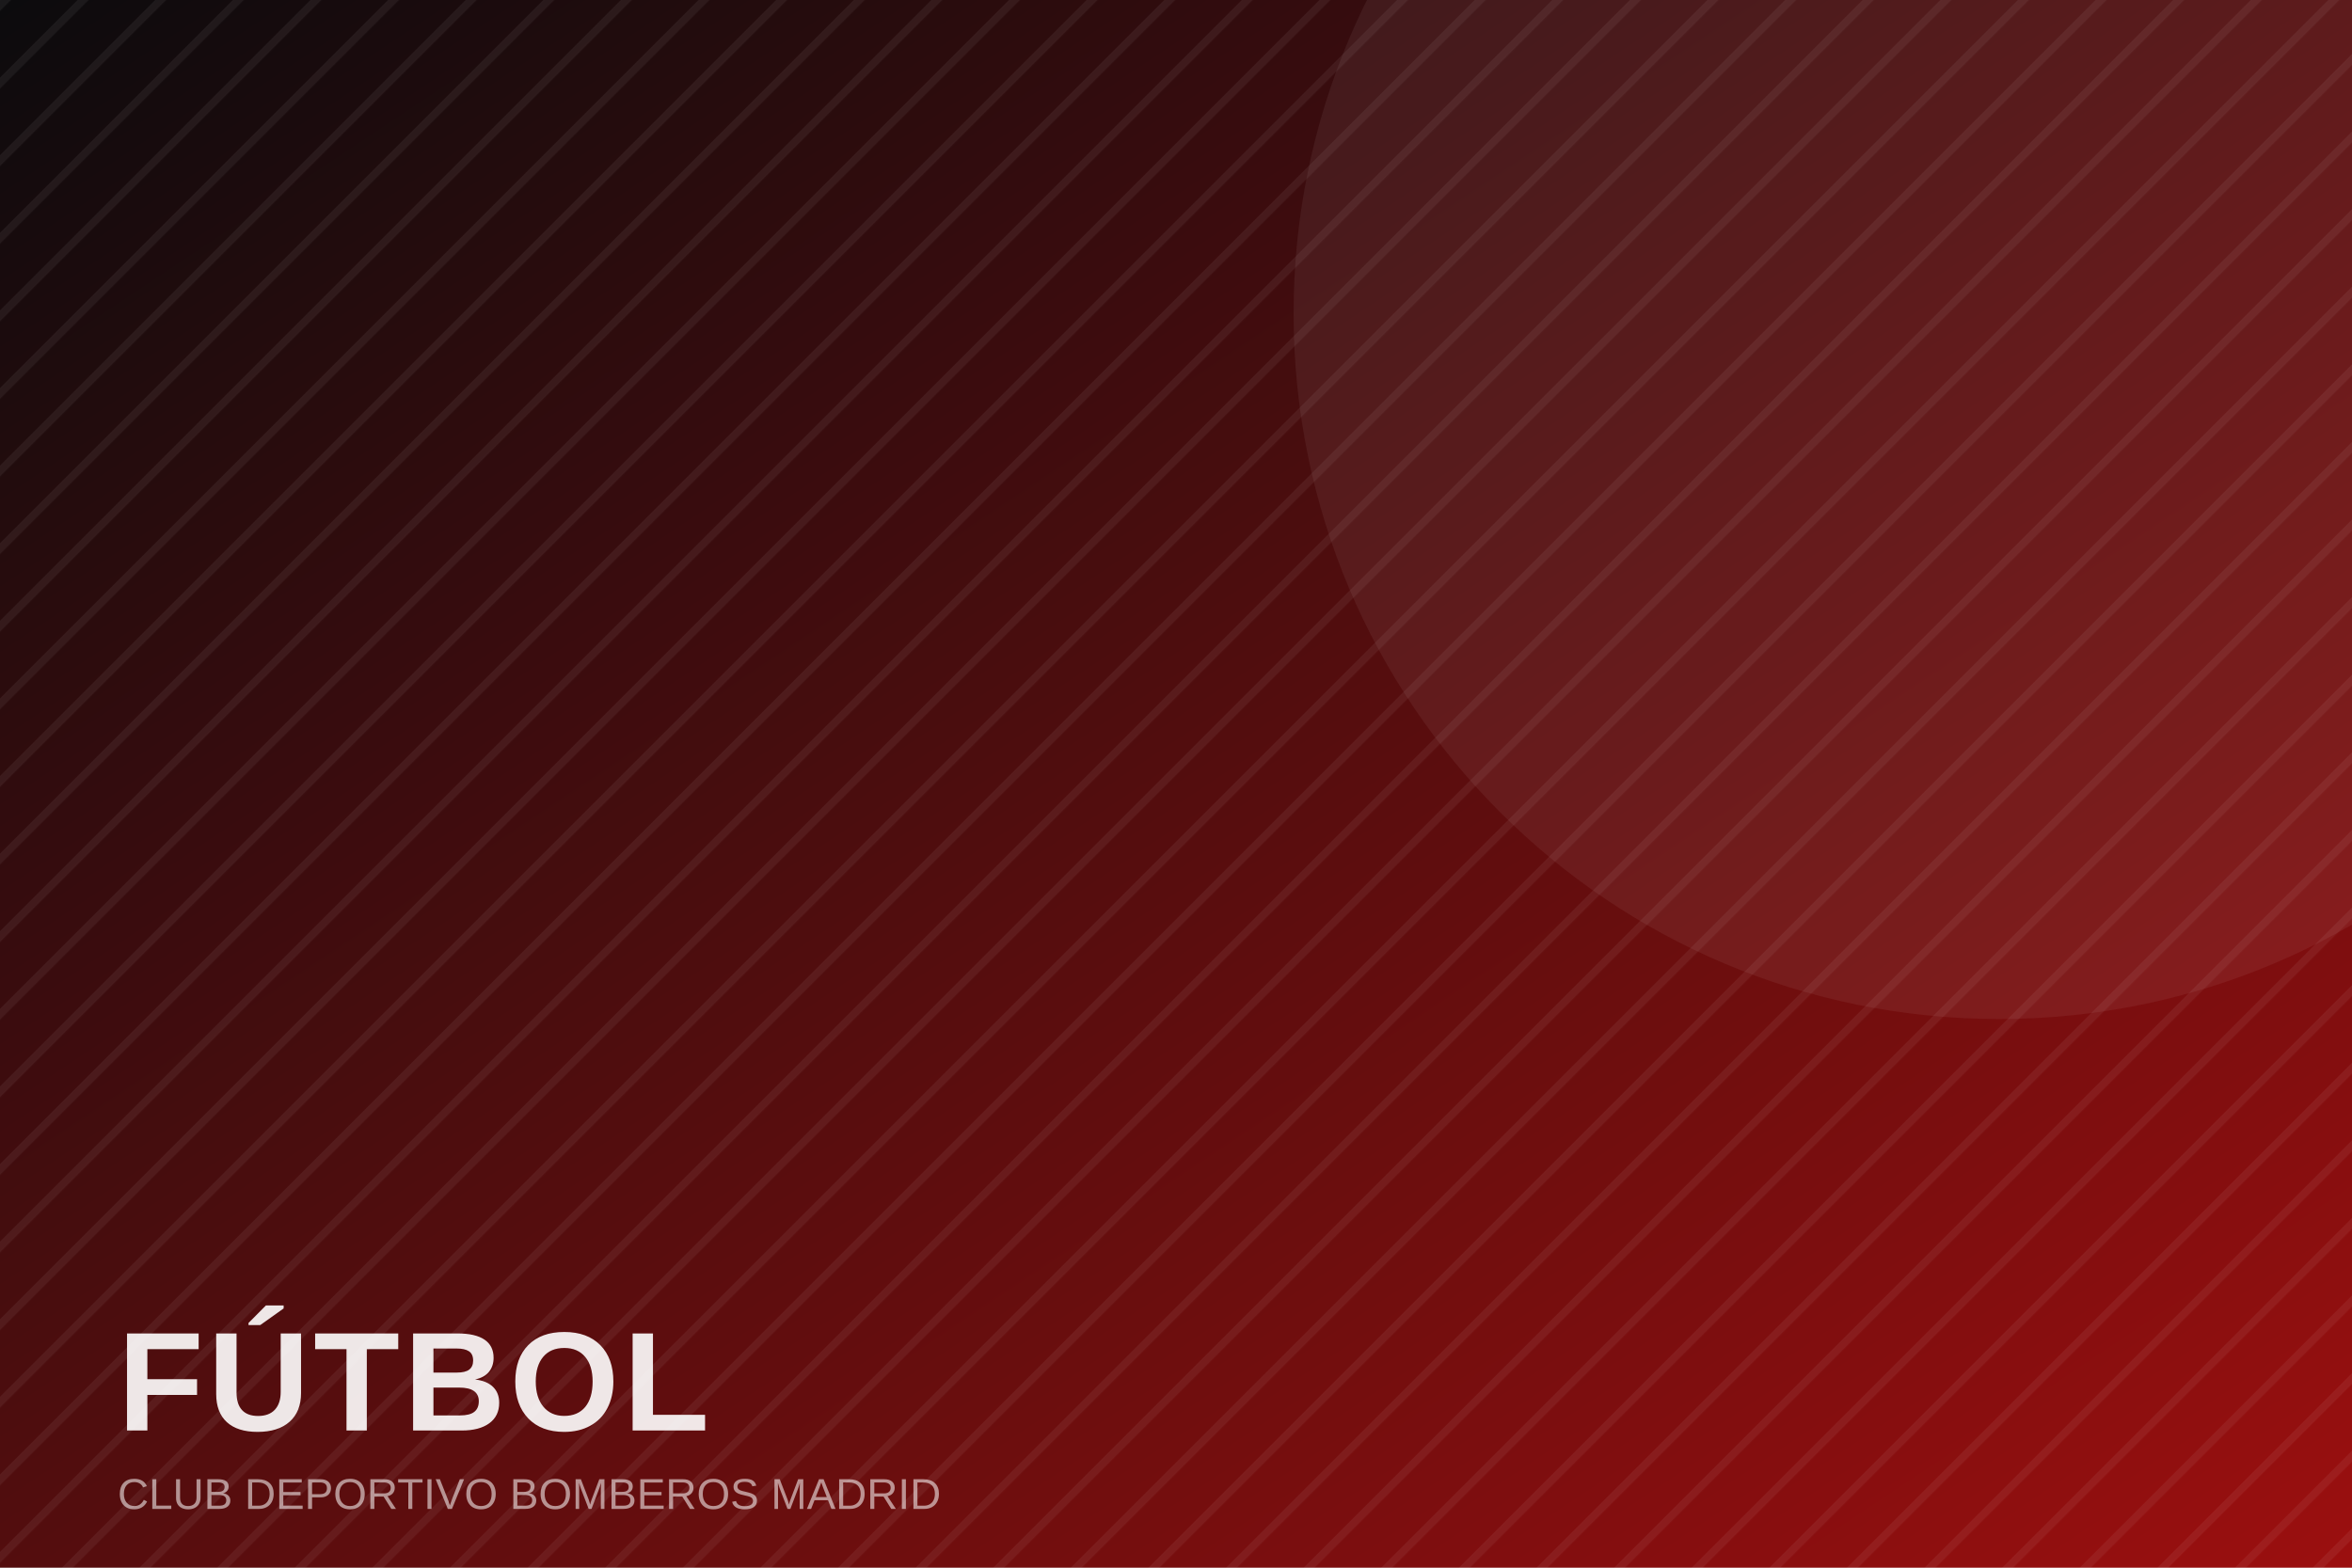
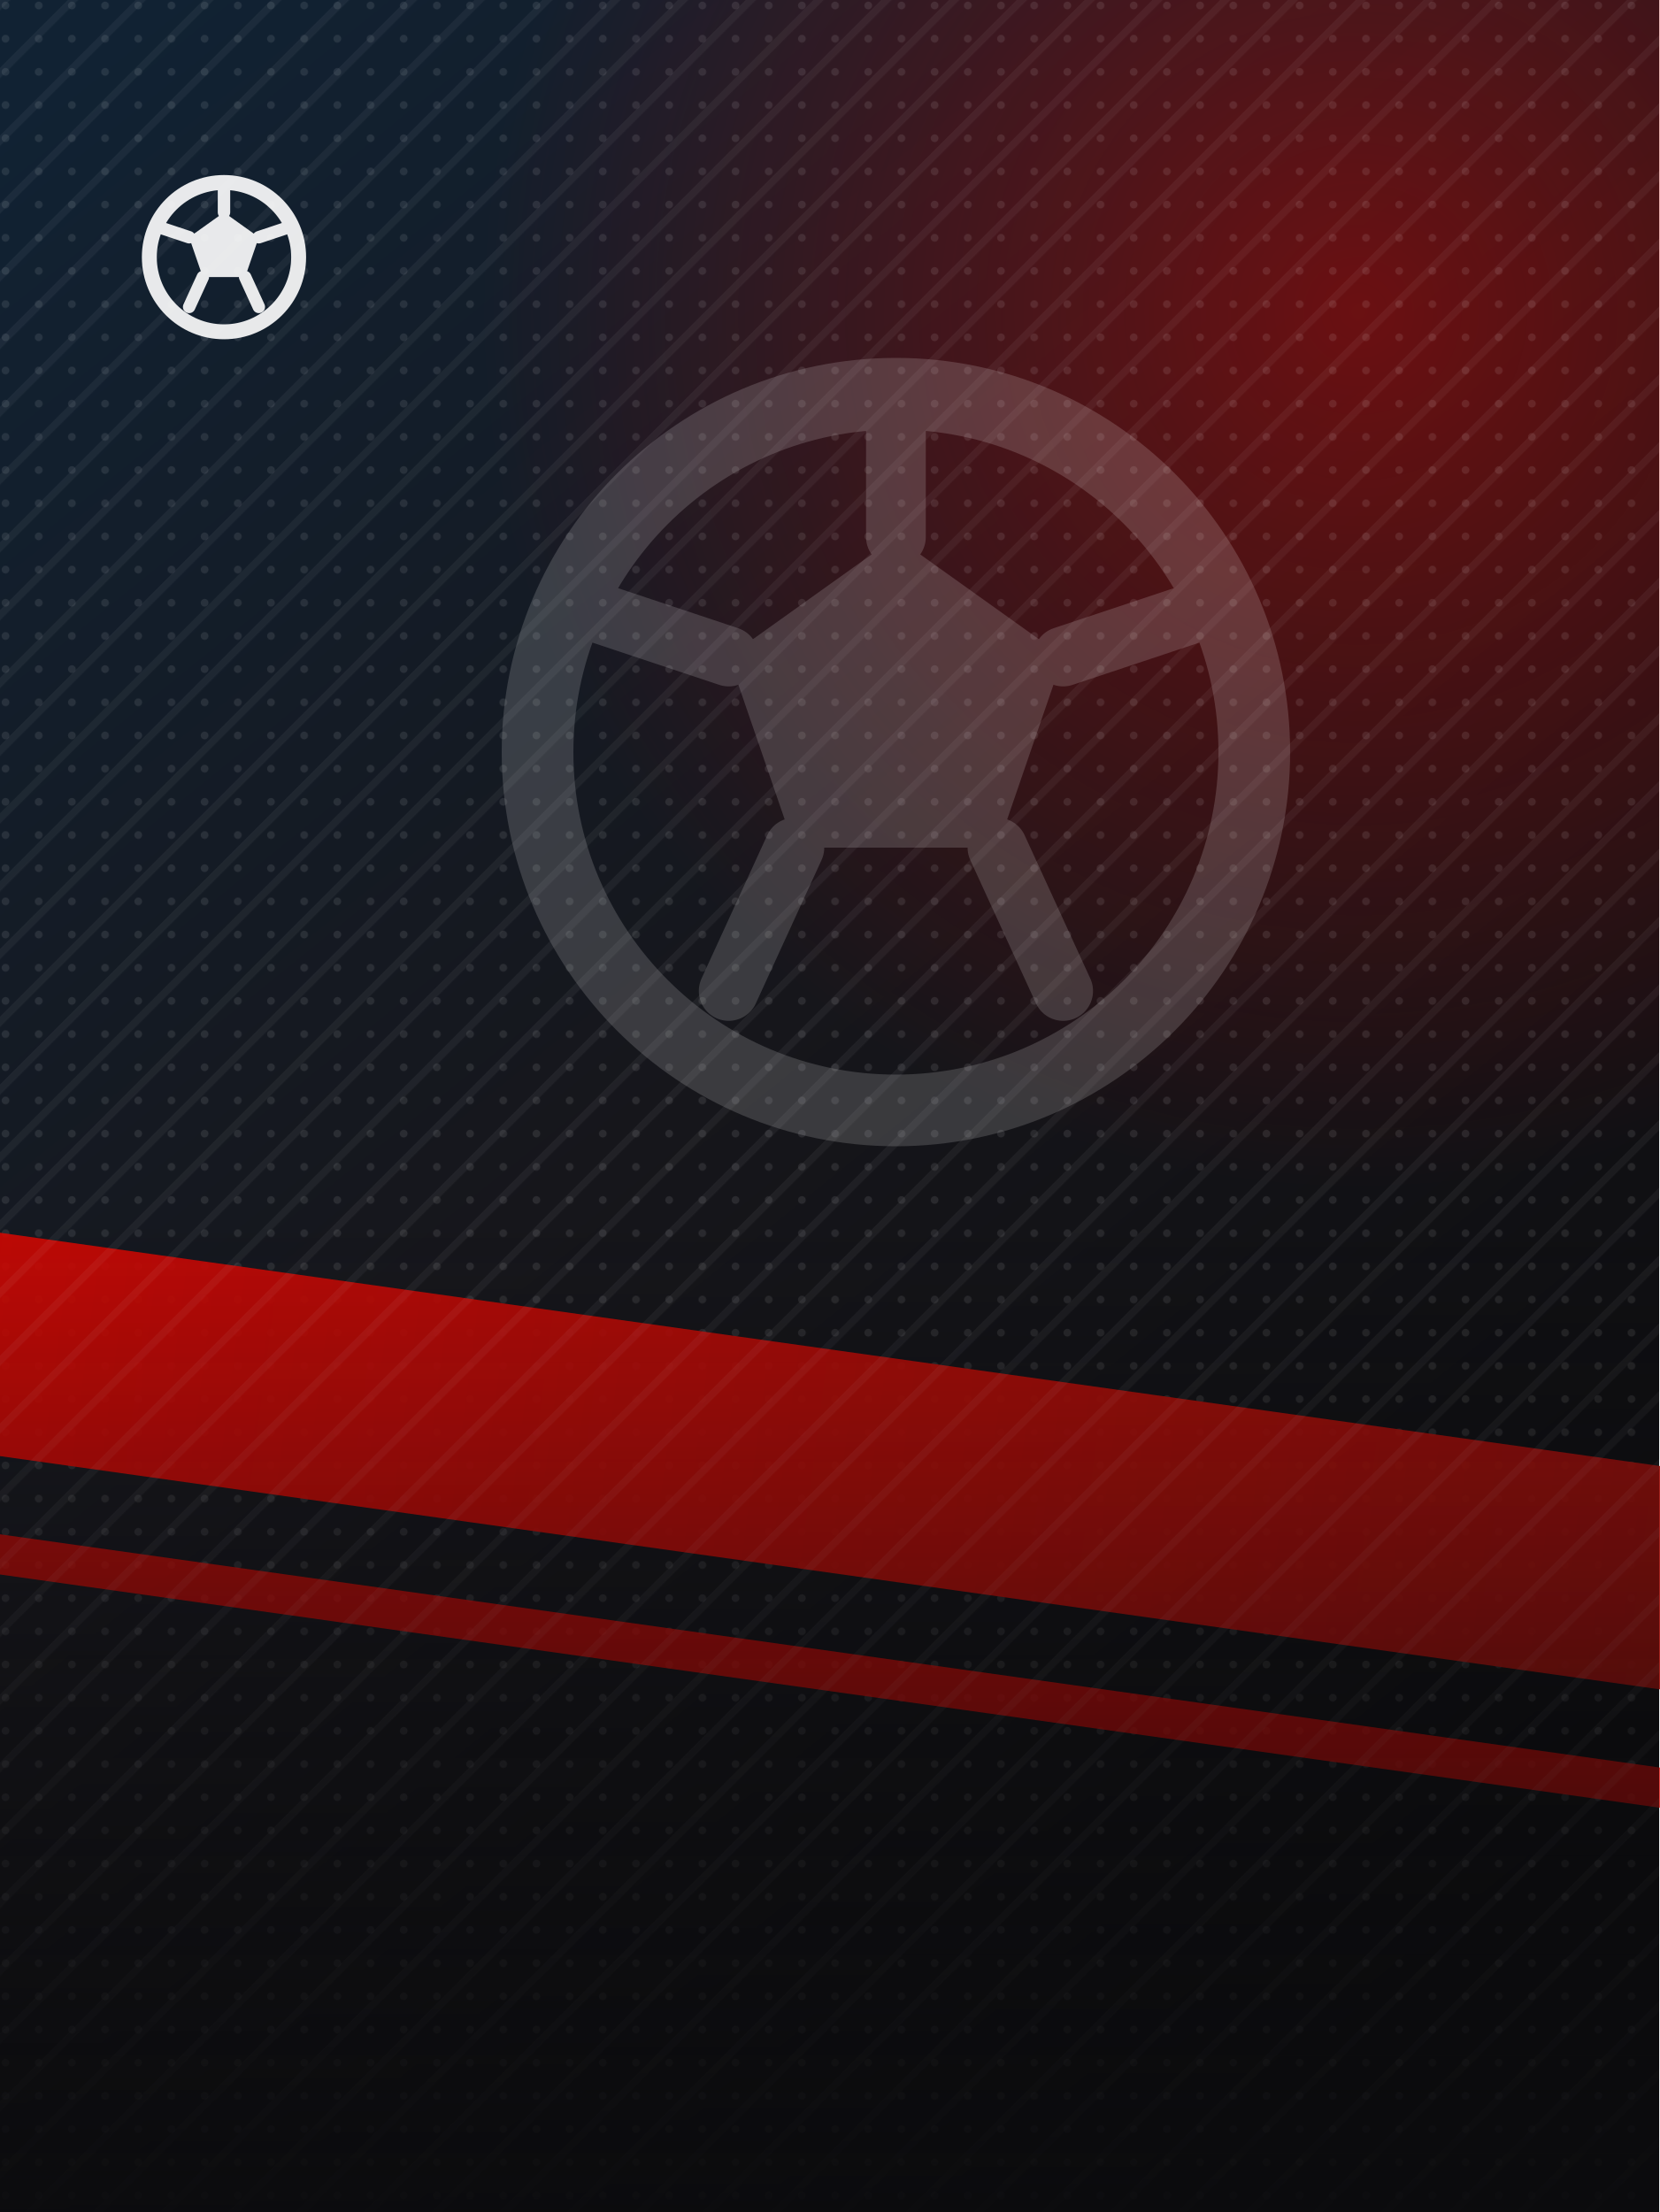
- <svg xmlns="http://www.w3.org/2000/svg" viewBox="0 0 1200 800" width="1200" height="800">
+ <svg xmlns="http://www.w3.org/2000/svg" viewBox="0 0 900 1200" width="900" height="1200">
  <defs>
-     <linearGradient id="g" x1="0" y1="0" x2="1" y2="1">
-       <stop offset="0" stop-color="#0b0b0d" />
-       <stop offset="1" stop-color="#9c0f0f" />
+     <linearGradient id="fondo" x1="0.1" y1="0" x2="0.7" y2="1">
+       <stop offset="0" stop-color="#123" />
+       <stop offset="0.5" stop-color="#16161b" />
+       <stop offset="1" stop-color="#0b0b0d" />
    </linearGradient>
-     <pattern id="p" width="28" height="28" patternUnits="userSpaceOnUse" patternTransform="rotate(45)">
-       <rect width="4" height="28" fill="rgba(255,255,255,0.06)" />
+     <linearGradient id="banda" x1="0" y1="0" x2="1" y2="0">
+       <stop offset="0" stop-color="#e10600" />
+       <stop offset="1" stop-color="#8c0f0b" />
+     </linearGradient>
+     <radialGradient id="halo">
+       <stop offset="0" stop-color="#e10600" stop-opacity="0.42" />
+       <stop offset="1" stop-color="#e10600" stop-opacity="0" />
+     </radialGradient>
+     <linearGradient id="sombra" x1="0" y1="0" x2="0" y2="1">
+       <stop offset="0" stop-color="#0b0b0d" stop-opacity="0" />
+       <stop offset="1" stop-color="#0b0b0d" stop-opacity="0.92" />
+     </linearGradient>
+     <pattern id="rayas" width="26" height="26" patternUnits="userSpaceOnUse" patternTransform="rotate(45)">
+       <rect width="4" height="26" fill="rgba(255,255,255,0.05)" />
+     </pattern>
+     <pattern id="puntos" width="18" height="18" patternUnits="userSpaceOnUse">
+       <circle cx="3" cy="3" r="2.1" fill="rgba(255,255,255,0.09)" />
    </pattern>
  </defs>
-   <rect width="1200" height="800" fill="url(#g)" />
-   <rect width="1200" height="800" fill="url(#p)" />
-   <circle cx="1020" cy="160" r="360" fill="rgba(255,255,255,0.06)" />
-   <text x="60" y="730" font-family="Arial Narrow, Arial, sans-serif" font-weight="700" font-size="72" fill="rgba(255,255,255,0.9)" letter-spacing="2">FÚTBOL</text>
-   <text x="60" y="770" font-family="Arial, sans-serif" font-size="22" fill="rgba(255,255,255,0.55)">CLUB DEPORTIVO BOMBEROS MADRID</text>
+   <rect width="900" height="1200" fill="url(#fondo)" />
+   <circle cx="738" cy="168" r="480" fill="url(#halo)" />
+   <rect width="900" height="1200" fill="url(#puntos)" />
+   <g opacity="0.16" transform="translate(162 84) scale(6.48)">
+     <circle cx="50" cy="50" r="30" fill="none" stroke="#ffffff" stroke-width="6" />
+     <path d="M50 32 L64 42 L58.5 58 L41.5 58 L36 42 Z" fill="#ffffff" />
+     <path d="M50 32 L50 20" fill="none" stroke="#ffffff" stroke-width="5" stroke-linecap="round" stroke-linejoin="round" />
+     <path d="M64 42 L76 38" fill="none" stroke="#ffffff" stroke-width="5" stroke-linecap="round" stroke-linejoin="round" />
+     <path d="M58.5 58 L64 70" fill="none" stroke="#ffffff" stroke-width="5" stroke-linecap="round" stroke-linejoin="round" />
+     <path d="M41.5 58 L36 70" fill="none" stroke="#ffffff" stroke-width="5" stroke-linecap="round" stroke-linejoin="round" />
+     <path d="M36 42 L24 38" fill="none" stroke="#ffffff" stroke-width="5" stroke-linecap="round" stroke-linejoin="round" />
+   </g>
+   <g transform="rotate(8 450 732)">
+     <rect x="-225" y="732" width="1350" height="120" fill="url(#banda)" opacity="0.9" />
+     <rect x="-225" y="894" width="1350" height="21.6" fill="#e10600" opacity="0.7" />
+   </g>
+   <rect width="900" height="1200" fill="url(#rayas)" />
+   <g opacity="0.9" transform="translate(54 72) scale(1.35)">
+     <circle cx="50" cy="50" r="30" fill="none" stroke="#ffffff" stroke-width="6" />
+     <path d="M50 32 L64 42 L58.5 58 L41.5 58 L36 42 Z" fill="#ffffff" />
+     <path d="M50 32 L50 20" fill="none" stroke="#ffffff" stroke-width="5" stroke-linecap="round" stroke-linejoin="round" />
+     <path d="M64 42 L76 38" fill="none" stroke="#ffffff" stroke-width="5" stroke-linecap="round" stroke-linejoin="round" />
+     <path d="M58.5 58 L64 70" fill="none" stroke="#ffffff" stroke-width="5" stroke-linecap="round" stroke-linejoin="round" />
+     <path d="M41.5 58 L36 70" fill="none" stroke="#ffffff" stroke-width="5" stroke-linecap="round" stroke-linejoin="round" />
+     <path d="M36 42 L24 38" fill="none" stroke="#ffffff" stroke-width="5" stroke-linecap="round" stroke-linejoin="round" />
+   </g>
+   <rect x="0" y="660" width="900" height="540" fill="url(#sombra)" />
</svg>
